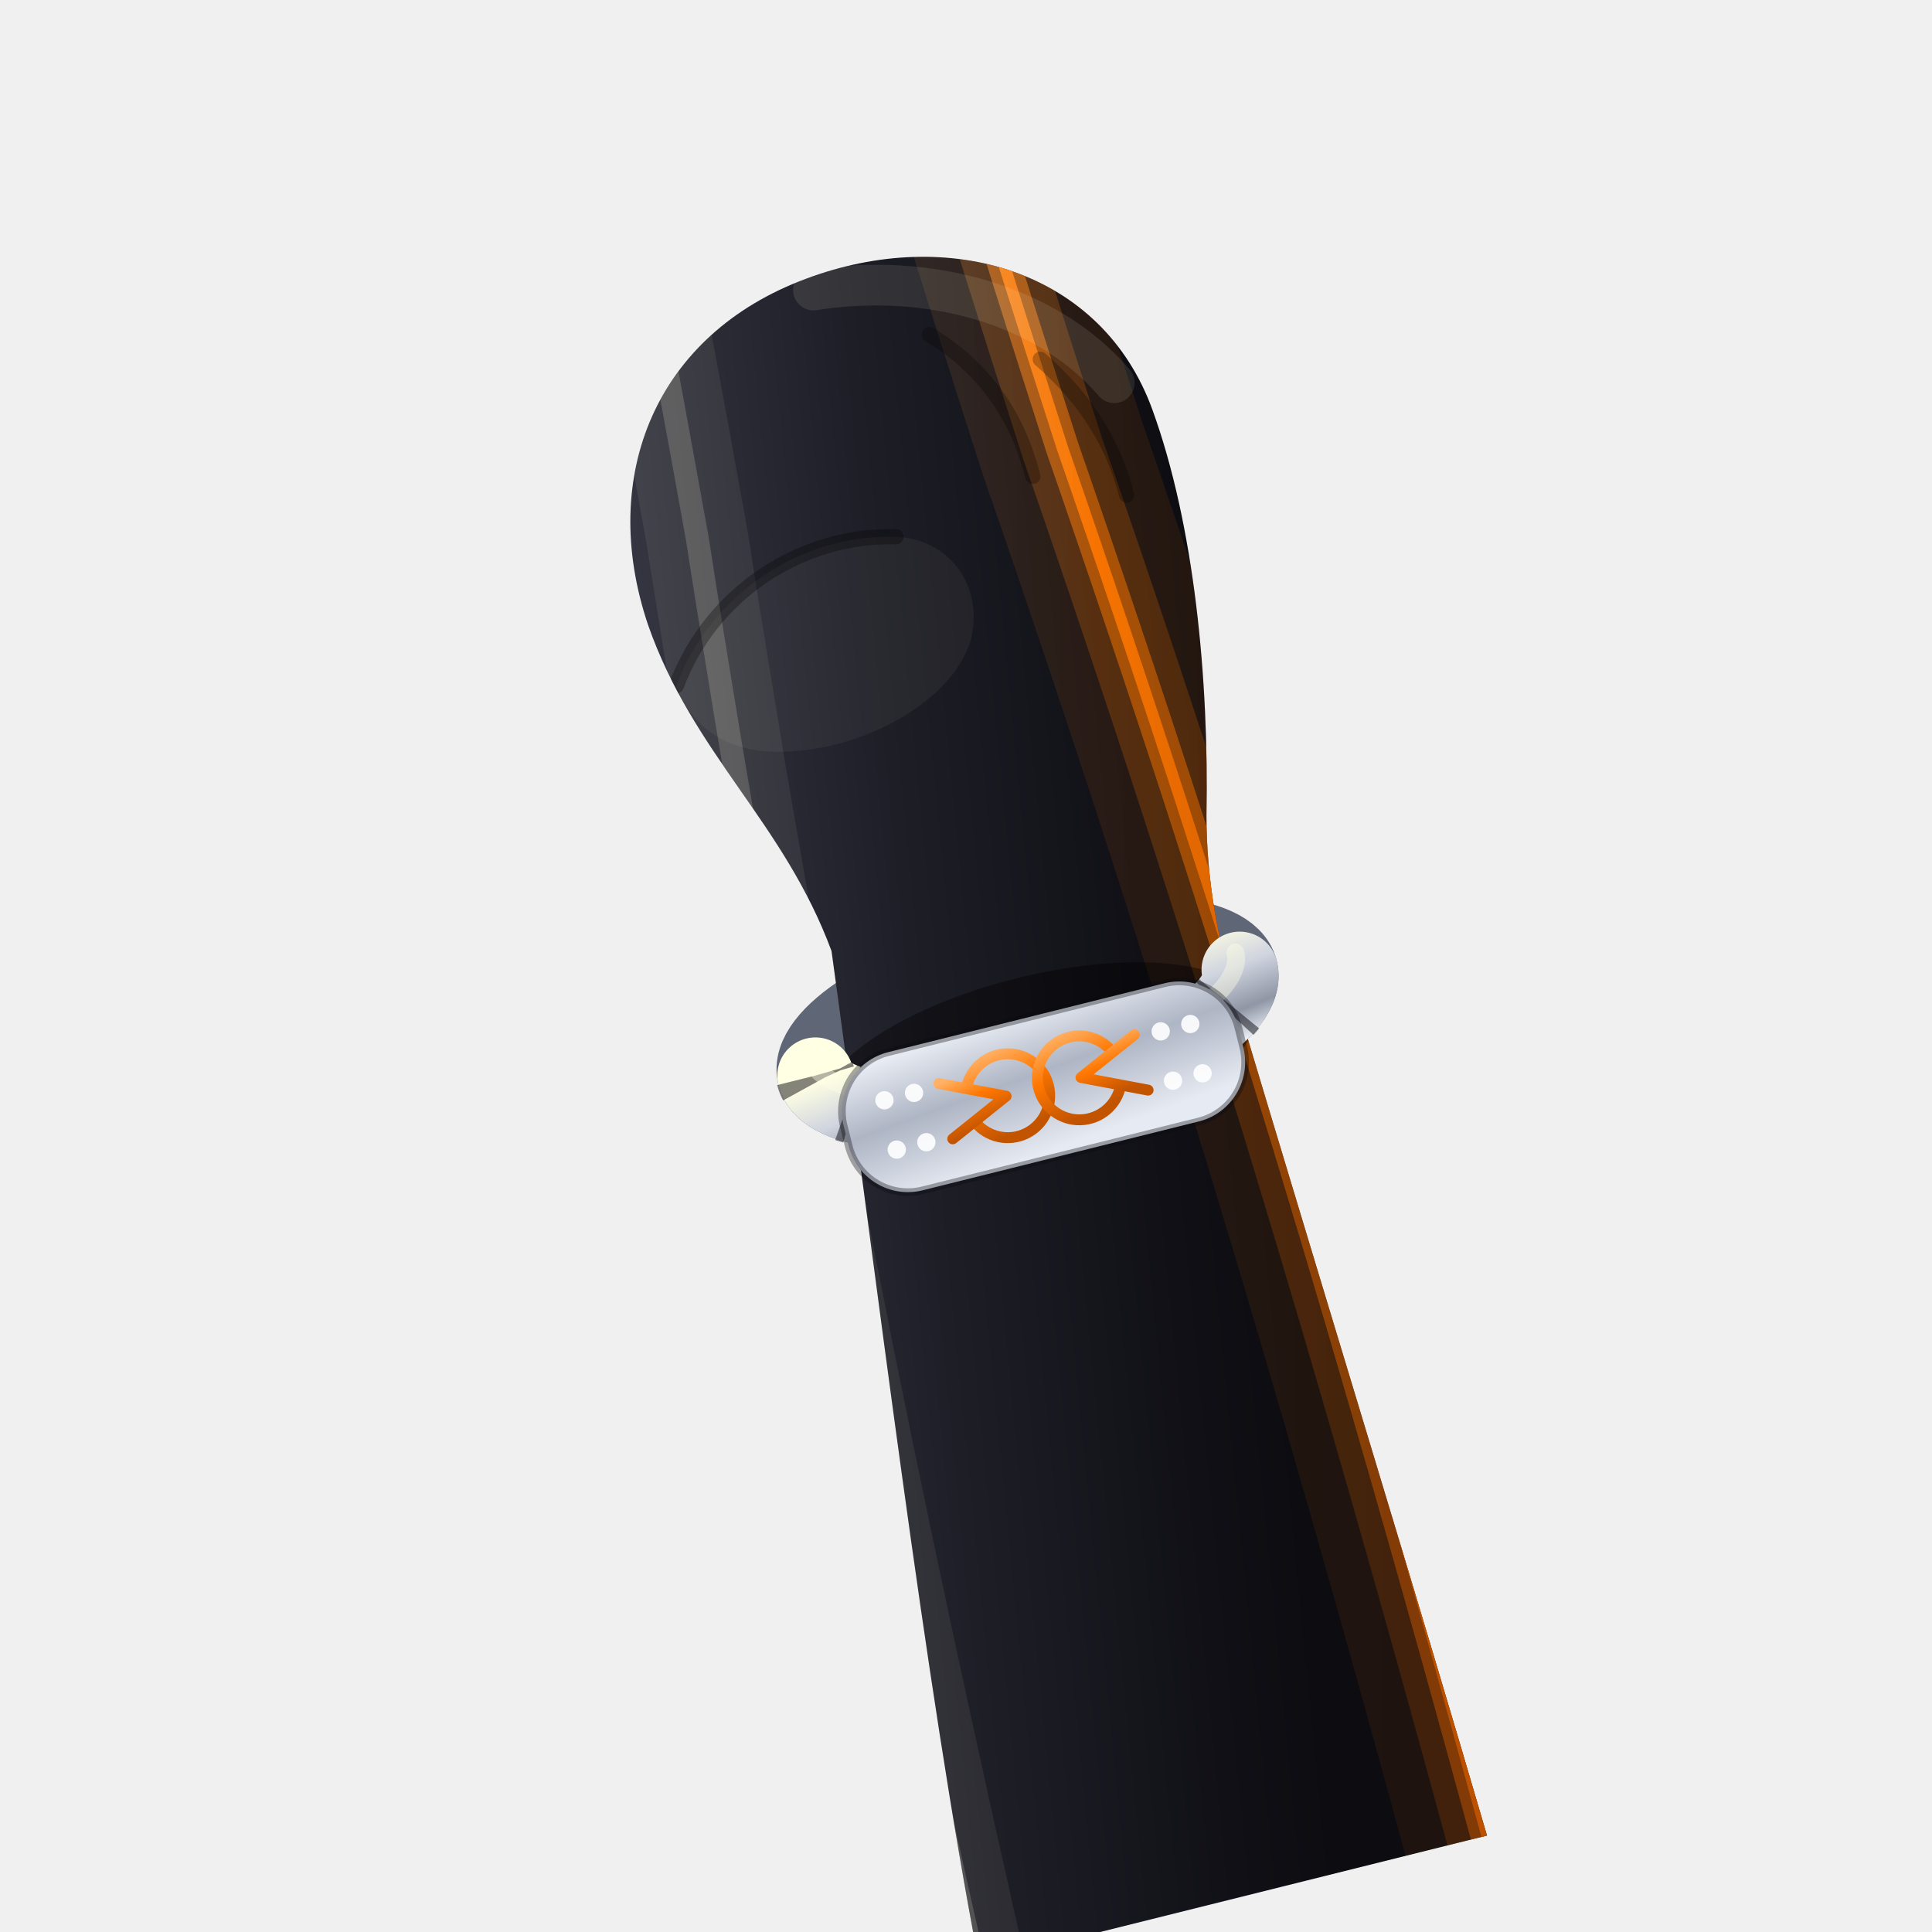
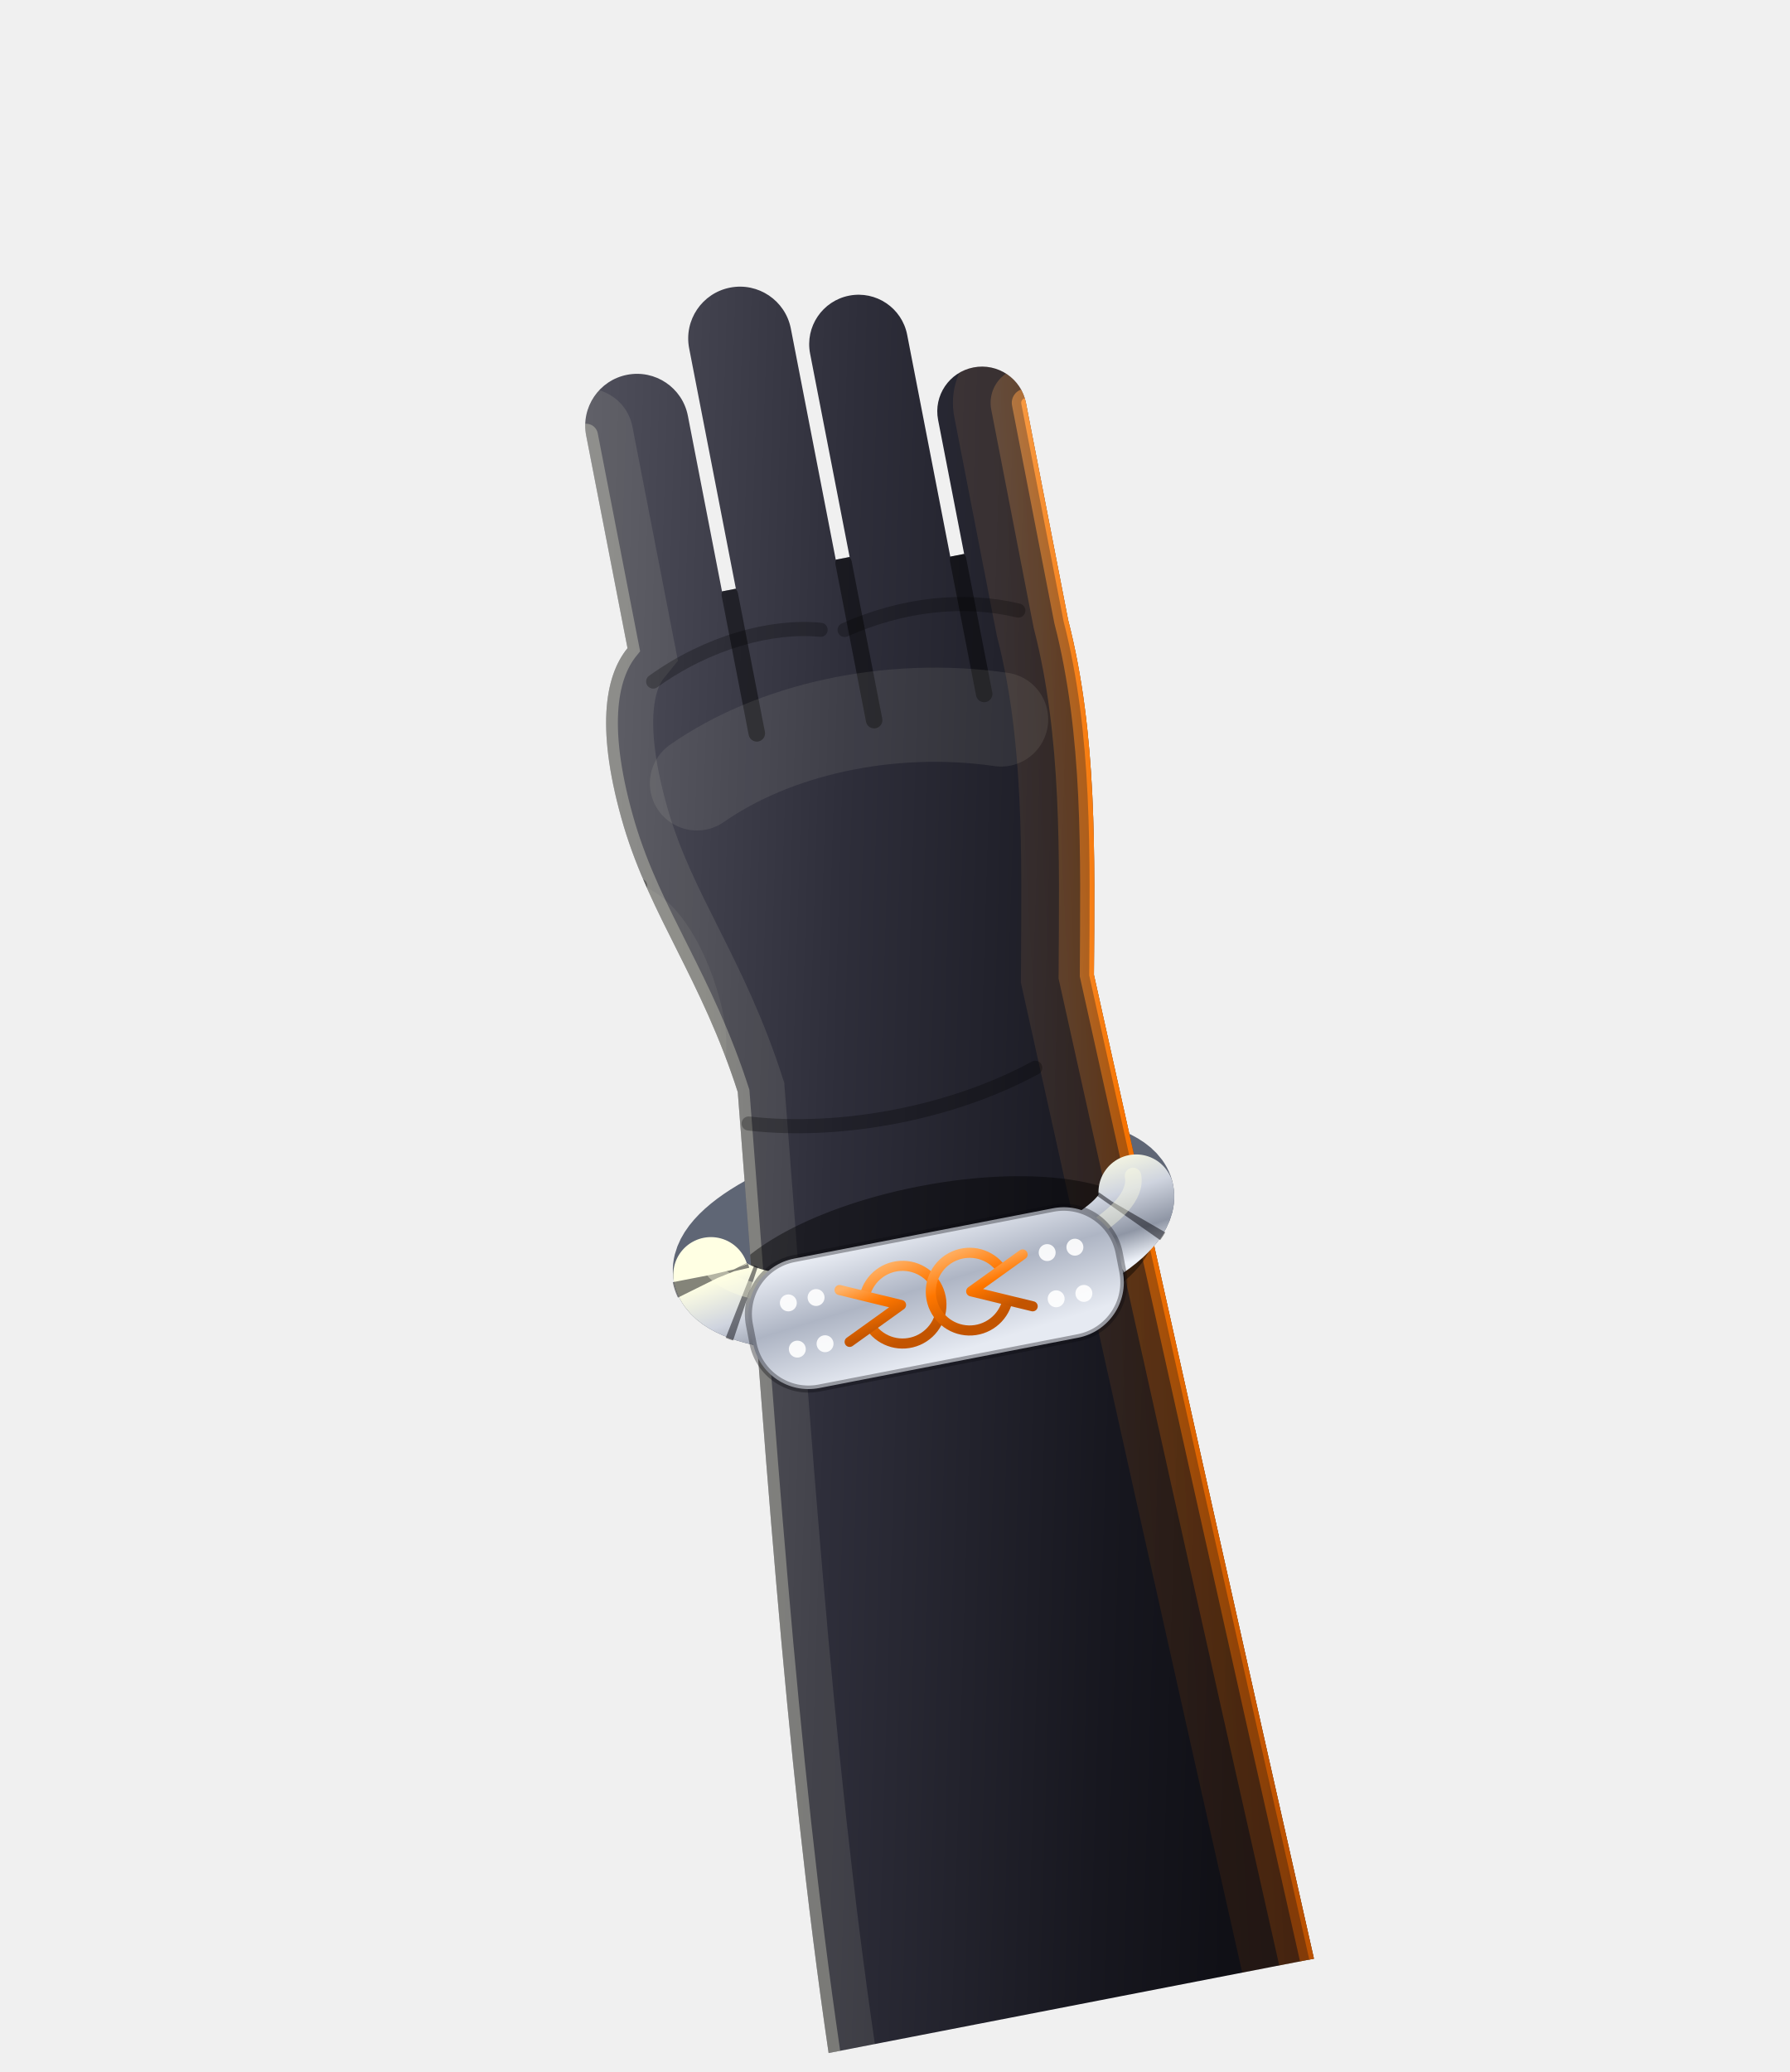
- <svg xmlns="http://www.w3.org/2000/svg" viewBox="0 0 760 760" width="760" height="760">
+ <svg xmlns="http://www.w3.org/2000/svg" viewBox="0 0 760 880" width="760" height="880">
  <defs>
-     <linearGradient id="pele" x1="0.05" y1="0" x2="0.95" y2="0.4">
-       <stop offset="0" stop-color="#363642" />
-       <stop offset="0.42" stop-color="#1E1E27" />
-       <stop offset="0.82" stop-color="#101016" />
-       <stop offset="1" stop-color="#0C0C11" />
+     <linearGradient id="pele" x1="0.05" y1="0.1" x2="0.95" y2="0.8">
+       <stop offset="0" stop-color="#53535F" />
+       <stop offset="0.42" stop-color="#2E2E3A" />
+       <stop offset="0.82" stop-color="#17171F" />
+       <stop offset="1" stop-color="#101016" />
    </linearGradient>
    <linearGradient id="metal" x1="0.1" y1="0" x2="0.9" y2="1">
      <stop offset="0" stop-color="#FFFFE3" />
      <stop offset="0.4" stop-color="#CFD4DF" />
      <stop offset="0.75" stop-color="#8F96A5" />
      <stop offset="1" stop-color="#EDF1F8" />
    </linearGradient>
    <linearGradient id="brasa" x1="0" y1="0" x2="0.2" y2="1">
      <stop offset="0" stop-color="#FFB267" />
      <stop offset="0.45" stop-color="#FF7700" />
      <stop offset="1" stop-color="#C25400" />
    </linearGradient>
    <linearGradient id="chapa" x1="0" y1="0" x2="0.3" y2="1">
      <stop offset="0" stop-color="#F2F5FB" />
      <stop offset="0.5" stop-color="#AEB5C4" />
      <stop offset="1" stop-color="#E6EAF2" />
    </linearGradient>
-     <path id="braco" d="M-62 30       C -68 -24 -96 -58 -101 -112       C -106 -174 -70 -222 -8 -229       C 52 -236 106 -204 112 -146       C 117 -98 108 -38 94 14       C 88 38 86 64 88 92       C 94 220 100 330 104 430       L -102 430       C -96 318 -76 160 -62 30 Z" />
+     <path id="braco" d="M-104 430       C -98 300 -80 162 -64 22       C -70 -28 -86 -58 -90 -98       C -94 -140 -86 -162 -74 -172       L -74 -264 A 22 22 0 0 1 -30 -264       L -30 -188 L -24 -188       L -24 -292 A 22 22 0 0 1 20 -292       L 20 -192 L 26 -192       L 26 -280 A 21 21 0 0 1 68 -280       L 68 -184 L 74 -184       L 74 -242 A 19 19 0 0 1 112 -242       L 112 -148       C 115 -98 104 -48 94 2       C 98 152 102 300 106 430 Z" />
    <clipPath id="dentro">
      <use href="#braco" />
    </clipPath>
  </defs>
-   <g transform="translate(380 330) rotate(-14)">
-     <g transform="translate(6 76)">
-       <ellipse cx="0" cy="0" rx="86" ry="29" fill="none" stroke="#5F6675" stroke-width="30" />
+   <g transform="translate(372 430) rotate(-11)">
+     <g transform="translate(2 96)">
+       <ellipse cx="0" cy="0" rx="92" ry="30" fill="none" stroke="#5F6675" stroke-width="32" />
    </g>
    <use href="#braco" fill="url(#pele)" />
    <g clip-path="url(#dentro)">
      <g fill="none" stroke="url(#brasa)" stroke-linecap="round">
-         <path d="M60 -430 C 62 -330 68 -230 74 -140 C 92 60 100 240 104 430" stroke-width="66" opacity="0.1" />
-         <path d="M60 -430 C 62 -330 68 -230 74 -140 C 92 60 100 240 104 430" stroke-width="32" opacity="0.22" />
-         <path d="M60 -430 C 62 -330 68 -230 74 -140 C 92 60 100 240 104 430" stroke-width="13" opacity="0.5" />
-         <path d="M60 -430 C 62 -330 68 -230 74 -140 C 92 60 100 240 104 430" stroke-width="4.5" opacity="0.9" />
+         <path d="M112 -242 L 112 -148 C 115 -98 104 -48 94 2 C 98 152 102 300 106 430" stroke-width="62" opacity="0.1" />
+         <path d="M112 -242 L 112 -148 C 115 -98 104 -48 94 2 C 98 152 102 300 106 430" stroke-width="30" opacity="0.22" />
+         <path d="M112 -242 L 112 -148 C 115 -98 104 -48 94 2 C 98 152 102 300 106 430" stroke-width="12" opacity="0.5" />
+         <path d="M112 -242 L 112 -148 C 115 -98 104 -48 94 2 C 98 152 102 300 106 430" stroke-width="4" opacity="0.9" />
      </g>
      <g fill="none" stroke="#FFFFE3" stroke-linecap="round">
-         <path d="M-60 -430 C -62 -330 -68 -230 -74 -140 C -92 60 -100 240 -104 430" stroke-width="40" opacity="0.07" />
-         <path d="M-60 -430 C -62 -330 -68 -230 -74 -140 C -92 60 -100 240 -104 430" stroke-width="9" opacity="0.17" />
+         <path d="M-74 -264 L -74 -172 C -86 -162 -94 -140 -90 -98                  C -86 -58 -70 -28 -64 22 C -80 162 -98 300 -104 430" stroke-width="40" opacity="0.1" />
+         <path d="M-74 -264 L -74 -172 C -86 -162 -94 -140 -90 -98                  C -86 -58 -70 -28 -64 22 C -80 162 -98 300 -104 430" stroke-width="10" opacity="0.3" />
      </g>
-       <path d="M-96 -86 C -74 -118 -34 -132 2 -122 C 22 -116 30 -96 22 -78                C 12 -56 -26 -44 -58 -50 C -82 -54 -94 -68 -96 -86 Z" fill="#FFFFE3" fill-opacity="0.05" />
-       <path d="M-96 -86 C -74 -118 -34 -132 2 -122" fill="none" stroke="#000000" stroke-opacity="0.3" stroke-width="6" stroke-linecap="round" />
+       <g fill="none" stroke="#000000" stroke-opacity="0.45" stroke-width="7" stroke-linecap="round">
+         <path d="M-27 -186 L -27 -126" />
+         <path d="M23 -190 L 23 -122" />
+         <path d="M71 -182 L 71 -124" />
+       </g>
      <g fill="none" stroke="#000000" stroke-opacity="0.26" stroke-width="6" stroke-linecap="round">
-         <path d="M34 -196 C 52 -178 60 -156 60 -132" />
-         <path d="M74 -176 C 88 -156 94 -136 94 -116" />
+         <path d="M-66 -156 C -40 -168 -12 -170 8 -164" />
+         <path d="M18 -162 C 44 -168 70 -166 92 -156" />
      </g>
-       <path d="M-6 -224 C 40 -220 82 -196 100 -160" fill="none" stroke="#FFFFE3" stroke-opacity="0.1" stroke-width="16" stroke-linecap="round" />
-       <ellipse cx="6" cy="92" rx="88" ry="34" fill="#000000" opacity="0.4" />
+       <path d="M-56 -110 C -20 -126 30 -128 76 -112" fill="none" stroke="#FFFFE3" stroke-opacity="0.08" stroke-width="40" stroke-linecap="round" />
+       <path d="M-88 -72 C -116 -62 -132 -34 -126 -2 C -122 22 -106 34 -88 30                C -72 26 -62 8 -64 -18 C -66 -46 -76 -66 -88 -72 Z" fill="#FFFFE3" fill-opacity="0.06" />
+       <path d="M-88 -72 C -116 -62 -132 -34 -126 -2" fill="none" stroke="#000000" stroke-opacity="0.3" stroke-width="6" stroke-linecap="round" />
+       <path d="M-62 36 C -24 48 24 48 62 36" fill="none" stroke="#000000" stroke-opacity="0.28" stroke-width="6" stroke-linecap="round" />
+       <ellipse cx="4" cy="112" rx="94" ry="36" fill="#000000" opacity="0.42" />
    </g>
-     <g transform="translate(6 76)">
-       <path d="M-86 0 A 86 29 0 0 0 86 0" fill="none" stroke="url(#metal)" stroke-width="30" stroke-linecap="round" />
-       <path d="M-86 0 A 86 29 0 0 0 86 0" fill="none" stroke="#0B0B10" stroke-opacity="0.5" stroke-width="31" stroke-dasharray="2.5 15" stroke-linecap="butt" />
-       <path d="M-86 0 A 86 29 0 0 0 86 0" fill="none" stroke="#FFFFE3" stroke-opacity="0.4" stroke-width="7" transform="translate(0,-7)" stroke-linecap="round" />
-       <g transform="translate(0 26)">
+     <g transform="translate(2 96)">
+       <path d="M-92 0 A 92 30 0 0 0 92 0" fill="none" stroke="url(#metal)" stroke-width="32" stroke-linecap="round" />
+       <path d="M-92 0 A 92 30 0 0 0 92 0" fill="none" stroke="#0B0B10" stroke-opacity="0.5" stroke-width="33" stroke-dasharray="2.5 15" stroke-linecap="butt" />
+       <path d="M-92 0 A 92 30 0 0 0 92 0" fill="none" stroke="#FFFFE3" stroke-opacity="0.4" stroke-width="7" transform="translate(0,-7)" stroke-linecap="round" />
+       <g transform="translate(0 28)">
        <rect x="-80" y="-28" width="160" height="56" rx="24" fill="url(#chapa)" />
        <rect x="-80" y="-28" width="160" height="56" rx="24" fill="none" stroke="#0B0B10" stroke-opacity="0.35" stroke-width="3" />
        <g fill="#FFFFFF" opacity="0.9">
          <circle cx="-62" cy="-10" r="3.6" />
          <circle cx="-50" cy="-10" r="3.6" />
          <circle cx="-62" cy="10" r="3.6" />
          <circle cx="-50" cy="10" r="3.6" />
          <circle cx="62" cy="-10" r="3.6" />
          <circle cx="50" cy="-10" r="3.6" />
          <circle cx="62" cy="10" r="3.6" />
          <circle cx="50" cy="10" r="3.6" />
        </g>
        <g fill="none" stroke="url(#brasa)" stroke-width="13" stroke-linecap="round" stroke-linejoin="round" transform="scale(0.33)">
          <path d="M-89.3 -21.1 A 50 50 0 1 1 -89.3 21.1" />
          <path d="M89.3 -21.1 A 50 50 0 1 0 89.3 21.1" />
          <path d="M-120 -34 L -46 0 L -120 34" />
          <path d="M120 -34 L 46 0 L 120 34" />
        </g>
      </g>
    </g>
  </g>
</svg>
